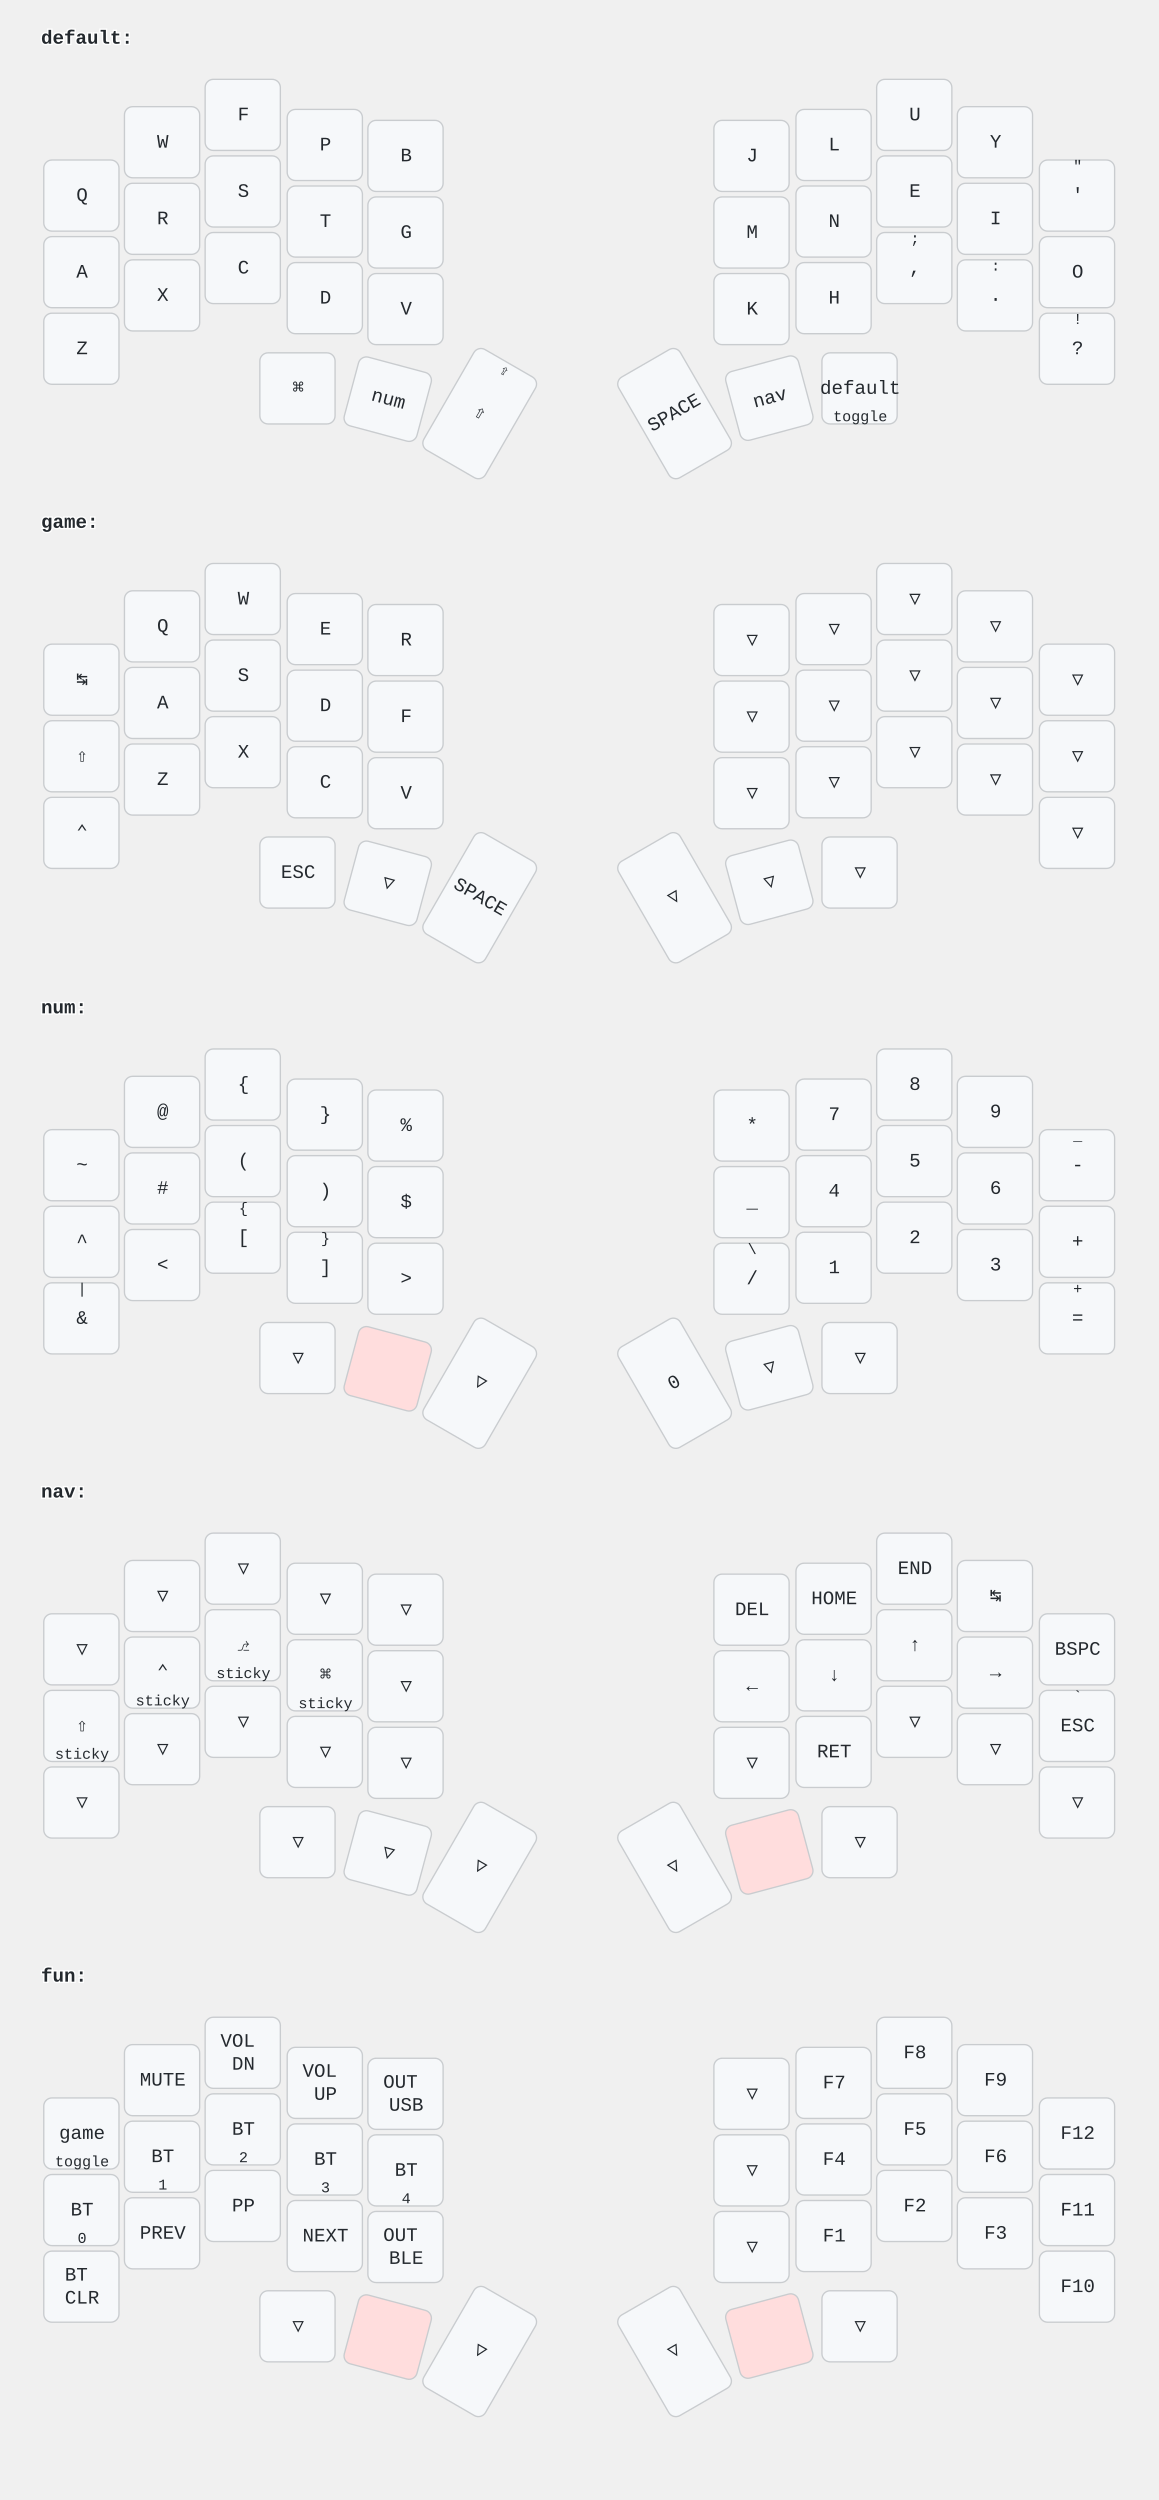
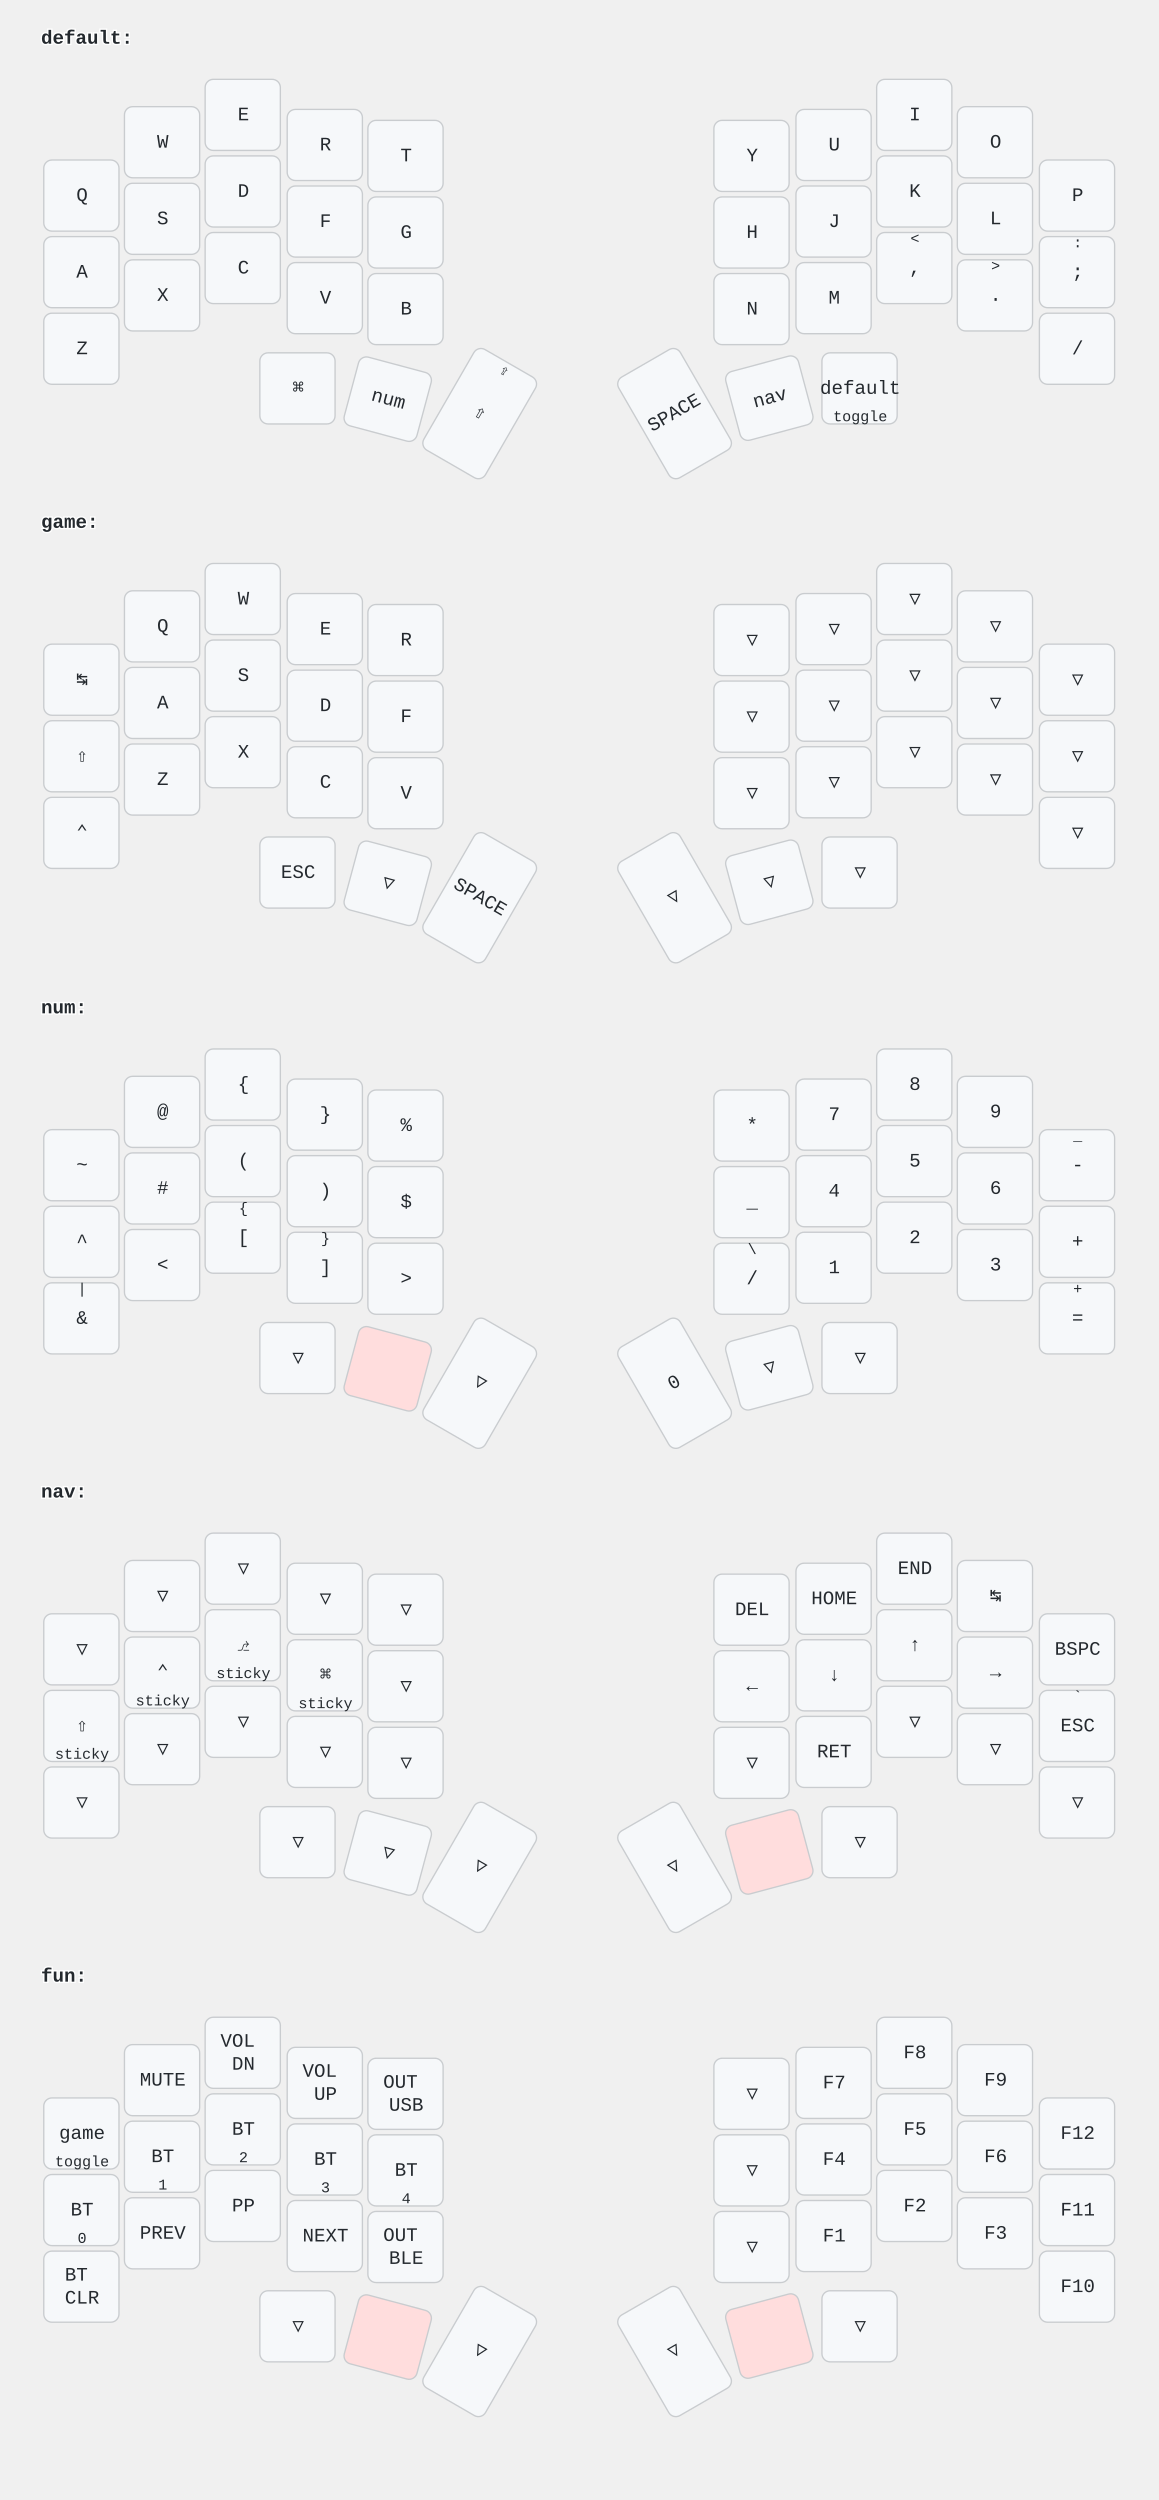
<svg xmlns="http://www.w3.org/2000/svg" width="847" height="1828" viewBox="0 0 847 1828" class="keymap">
  <style>/* font and background color specifications */
svg {
    font-family: SFMono-Regular,Consolas,Liberation Mono,Menlo,monospace;
    font-size: 14px;
    font-kerning: normal;
    text-rendering: optimizeLegibility;
    fill: #24292e;
}

/* default key styling */
rect {
    fill: #f6f8fa;
    stroke: #c9cccf;
    stroke-width: 1;
}

/* color accent for combo boxes */
rect.combo {
    fill: #cdf;
}

/* color accent for held keys */
rect.held, rect.combo.held {
    fill: #fdd;
}

/* color accent for ghost (optional) keys */
rect.ghost, rect.combo.ghost {
    fill: #ddd;
}

text {
    text-anchor: middle;
    dominant-baseline: middle;
}

/* styling for layer labels */
text.label {
    font-weight: bold;
    text-anchor: start;
    stroke: white;
    stroke-width: 2;
    paint-order: stroke;
}

/* styling for combo tap, and key hold/shifted label text */
text.combo, text.hold, text.shifted {
    font-size: 11px;
}

text.hold {
    text-anchor: middle;
    dominant-baseline: auto;
}

text.shifted {
    text-anchor: middle;
    dominant-baseline: hanging;
}

/* styling for hold/shifted label text in combo box */
text.combo.hold, text.combo.shifted {
    font-size: 8px;
}

/* styling for combo dendrons */
path {
    stroke-width: 1;
    stroke: gray;
    fill: none;
}
</style>
  <g transform="translate(30, 0)" class="layer-default">
    <text x="0" y="28" class="label" id="default">default:</text>
    <g transform="translate(0, 56)">
      <g transform="translate(30, 87)" class="key keypos-0">
        <rect rx="6" ry="6" x="-28" y="-26" width="55" height="52" class="key" />
        <text x="0" y="0" class="key tap">Q</text>
      </g>
      <g transform="translate(89, 48)" class="key keypos-1">
        <rect rx="6" ry="6" x="-28" y="-26" width="55" height="52" class="key" />
        <text x="0" y="0" class="key tap">W</text>
      </g>
      <g transform="translate(148, 28)" class="key keypos-2">
        <rect rx="6" ry="6" x="-28" y="-26" width="55" height="52" class="key" />
+         <text x="0" y="0" class="key tap">E</text>
+       </g>
+       <g transform="translate(208, 50)" class="key keypos-3">
+         <rect rx="6" ry="6" x="-28" y="-26" width="55" height="52" class="key" />
+         <text x="0" y="0" class="key tap">R</text>
+       </g>
+       <g transform="translate(267, 58)" class="key keypos-4">
+         <rect rx="6" ry="6" x="-28" y="-26" width="55" height="52" class="key" />
+         <text x="0" y="0" class="key tap">T</text>
+       </g>
+       <g transform="translate(520, 58)" class="key keypos-5">
+         <rect rx="6" ry="6" x="-28" y="-26" width="55" height="52" class="key" />
+         <text x="0" y="0" class="key tap">Y</text>
+       </g>
+       <g transform="translate(580, 50)" class="key keypos-6">
+         <rect rx="6" ry="6" x="-28" y="-26" width="55" height="52" class="key" />
+         <text x="0" y="0" class="key tap">U</text>
+       </g>
+       <g transform="translate(639, 28)" class="key keypos-7">
+         <rect rx="6" ry="6" x="-28" y="-26" width="55" height="52" class="key" />
+         <text x="0" y="0" class="key tap">I</text>
+       </g>
+       <g transform="translate(698, 48)" class="key keypos-8">
+         <rect rx="6" ry="6" x="-28" y="-26" width="55" height="52" class="key" />
+         <text x="0" y="0" class="key tap">O</text>
+       </g>
+       <g transform="translate(758, 87)" class="key keypos-9">
+         <rect rx="6" ry="6" x="-28" y="-26" width="55" height="52" class="key" />
+         <text x="0" y="0" class="key tap">P</text>
+       </g>
+       <g transform="translate(30, 143)" class="key keypos-10">
+         <rect rx="6" ry="6" x="-28" y="-26" width="55" height="52" class="key" />
+         <text x="0" y="0" class="key tap">A</text>
+       </g>
+       <g transform="translate(89, 104)" class="key keypos-11">
+         <rect rx="6" ry="6" x="-28" y="-26" width="55" height="52" class="key" />
+         <text x="0" y="0" class="key tap">S</text>
+       </g>
+       <g transform="translate(148, 84)" class="key keypos-12">
+         <rect rx="6" ry="6" x="-28" y="-26" width="55" height="52" class="key" />
+         <text x="0" y="0" class="key tap">D</text>
+       </g>
+       <g transform="translate(208, 106)" class="key keypos-13">
+         <rect rx="6" ry="6" x="-28" y="-26" width="55" height="52" class="key" />
        <text x="0" y="0" class="key tap">F</text>
      </g>
-       <g transform="translate(208, 50)" class="key keypos-3">
-         <rect rx="6" ry="6" x="-28" y="-26" width="55" height="52" class="key" />
-         <text x="0" y="0" class="key tap">P</text>
-       </g>
-       <g transform="translate(267, 58)" class="key keypos-4">
+       <g transform="translate(267, 114)" class="key keypos-14">
+         <rect rx="6" ry="6" x="-28" y="-26" width="55" height="52" class="key" />
+         <text x="0" y="0" class="key tap">G</text>
+       </g>
+       <g transform="translate(520, 114)" class="key keypos-15">
+         <rect rx="6" ry="6" x="-28" y="-26" width="55" height="52" class="key" />
+         <text x="0" y="0" class="key tap">H</text>
+       </g>
+       <g transform="translate(580, 106)" class="key keypos-16">
+         <rect rx="6" ry="6" x="-28" y="-26" width="55" height="52" class="key" />
+         <text x="0" y="0" class="key tap">J</text>
+       </g>
+       <g transform="translate(639, 84)" class="key keypos-17">
+         <rect rx="6" ry="6" x="-28" y="-26" width="55" height="52" class="key" />
+         <text x="0" y="0" class="key tap">K</text>
+       </g>
+       <g transform="translate(698, 104)" class="key keypos-18">
+         <rect rx="6" ry="6" x="-28" y="-26" width="55" height="52" class="key" />
+         <text x="0" y="0" class="key tap">L</text>
+       </g>
+       <g transform="translate(758, 143)" class="key keypos-19">
+         <rect rx="6" ry="6" x="-28" y="-26" width="55" height="52" class="key" />
+         <text x="0" y="0" class="key tap">;</text>
+         <text x="0" y="-24" class="key shifted">:</text>
+       </g>
+       <g transform="translate(30, 199)" class="key keypos-20">
+         <rect rx="6" ry="6" x="-28" y="-26" width="55" height="52" class="key" />
+         <text x="0" y="0" class="key tap">Z</text>
+       </g>
+       <g transform="translate(89, 160)" class="key keypos-21">
+         <rect rx="6" ry="6" x="-28" y="-26" width="55" height="52" class="key" />
+         <text x="0" y="0" class="key tap">X</text>
+       </g>
+       <g transform="translate(148, 140)" class="key keypos-22">
+         <rect rx="6" ry="6" x="-28" y="-26" width="55" height="52" class="key" />
+         <text x="0" y="0" class="key tap">C</text>
+       </g>
+       <g transform="translate(208, 162)" class="key keypos-23">
+         <rect rx="6" ry="6" x="-28" y="-26" width="55" height="52" class="key" />
+         <text x="0" y="0" class="key tap">V</text>
+       </g>
+       <g transform="translate(267, 170)" class="key keypos-24">
        <rect rx="6" ry="6" x="-28" y="-26" width="55" height="52" class="key" />
        <text x="0" y="0" class="key tap">B</text>
      </g>
-       <g transform="translate(520, 58)" class="key keypos-5">
-         <rect rx="6" ry="6" x="-28" y="-26" width="55" height="52" class="key" />
-         <text x="0" y="0" class="key tap">J</text>
-       </g>
-       <g transform="translate(580, 50)" class="key keypos-6">
-         <rect rx="6" ry="6" x="-28" y="-26" width="55" height="52" class="key" />
-         <text x="0" y="0" class="key tap">L</text>
-       </g>
-       <g transform="translate(639, 28)" class="key keypos-7">
-         <rect rx="6" ry="6" x="-28" y="-26" width="55" height="52" class="key" />
-         <text x="0" y="0" class="key tap">U</text>
-       </g>
-       <g transform="translate(698, 48)" class="key keypos-8">
-         <rect rx="6" ry="6" x="-28" y="-26" width="55" height="52" class="key" />
-         <text x="0" y="0" class="key tap">Y</text>
-       </g>
-       <g transform="translate(758, 87)" class="key keypos-9">
-         <rect rx="6" ry="6" x="-28" y="-26" width="55" height="52" class="key" />
-         <text x="0" y="0" class="key tap">'</text>
-         <text x="0" y="-24" class="key shifted">"</text>
-       </g>
-       <g transform="translate(30, 143)" class="key keypos-10">
-         <rect rx="6" ry="6" x="-28" y="-26" width="55" height="52" class="key" />
-         <text x="0" y="0" class="key tap">A</text>
-       </g>
-       <g transform="translate(89, 104)" class="key keypos-11">
-         <rect rx="6" ry="6" x="-28" y="-26" width="55" height="52" class="key" />
-         <text x="0" y="0" class="key tap">R</text>
-       </g>
-       <g transform="translate(148, 84)" class="key keypos-12">
-         <rect rx="6" ry="6" x="-28" y="-26" width="55" height="52" class="key" />
-         <text x="0" y="0" class="key tap">S</text>
-       </g>
-       <g transform="translate(208, 106)" class="key keypos-13">
-         <rect rx="6" ry="6" x="-28" y="-26" width="55" height="52" class="key" />
-         <text x="0" y="0" class="key tap">T</text>
-       </g>
-       <g transform="translate(267, 114)" class="key keypos-14">
-         <rect rx="6" ry="6" x="-28" y="-26" width="55" height="52" class="key" />
-         <text x="0" y="0" class="key tap">G</text>
-       </g>
-       <g transform="translate(520, 114)" class="key keypos-15">
+       <g transform="translate(520, 170)" class="key keypos-25">
+         <rect rx="6" ry="6" x="-28" y="-26" width="55" height="52" class="key" />
+         <text x="0" y="0" class="key tap">N</text>
+       </g>
+       <g transform="translate(580, 162)" class="key keypos-26">
        <rect rx="6" ry="6" x="-28" y="-26" width="55" height="52" class="key" />
        <text x="0" y="0" class="key tap">M</text>
      </g>
-       <g transform="translate(580, 106)" class="key keypos-16">
-         <rect rx="6" ry="6" x="-28" y="-26" width="55" height="52" class="key" />
-         <text x="0" y="0" class="key tap">N</text>
-       </g>
-       <g transform="translate(639, 84)" class="key keypos-17">
-         <rect rx="6" ry="6" x="-28" y="-26" width="55" height="52" class="key" />
-         <text x="0" y="0" class="key tap">E</text>
-       </g>
-       <g transform="translate(698, 104)" class="key keypos-18">
-         <rect rx="6" ry="6" x="-28" y="-26" width="55" height="52" class="key" />
-         <text x="0" y="0" class="key tap">I</text>
-       </g>
-       <g transform="translate(758, 143)" class="key keypos-19">
-         <rect rx="6" ry="6" x="-28" y="-26" width="55" height="52" class="key" />
-         <text x="0" y="0" class="key tap">O</text>
-       </g>
-       <g transform="translate(30, 199)" class="key keypos-20">
-         <rect rx="6" ry="6" x="-28" y="-26" width="55" height="52" class="key" />
-         <text x="0" y="0" class="key tap">Z</text>
-       </g>
-       <g transform="translate(89, 160)" class="key keypos-21">
-         <rect rx="6" ry="6" x="-28" y="-26" width="55" height="52" class="key" />
-         <text x="0" y="0" class="key tap">X</text>
-       </g>
-       <g transform="translate(148, 140)" class="key keypos-22">
-         <rect rx="6" ry="6" x="-28" y="-26" width="55" height="52" class="key" />
-         <text x="0" y="0" class="key tap">C</text>
-       </g>
-       <g transform="translate(208, 162)" class="key keypos-23">
-         <rect rx="6" ry="6" x="-28" y="-26" width="55" height="52" class="key" />
-         <text x="0" y="0" class="key tap">D</text>
-       </g>
-       <g transform="translate(267, 170)" class="key keypos-24">
-         <rect rx="6" ry="6" x="-28" y="-26" width="55" height="52" class="key" />
-         <text x="0" y="0" class="key tap">V</text>
-       </g>
-       <g transform="translate(520, 170)" class="key keypos-25">
-         <rect rx="6" ry="6" x="-28" y="-26" width="55" height="52" class="key" />
-         <text x="0" y="0" class="key tap">K</text>
-       </g>
-       <g transform="translate(580, 162)" class="key keypos-26">
-         <rect rx="6" ry="6" x="-28" y="-26" width="55" height="52" class="key" />
-         <text x="0" y="0" class="key tap">H</text>
-       </g>
      <g transform="translate(639, 140)" class="key keypos-27">
        <rect rx="6" ry="6" x="-28" y="-26" width="55" height="52" class="key" />
        <text x="0" y="0" class="key tap">,</text>
-         <text x="0" y="-24" class="key shifted">;</text>
+         <text x="0" y="-24" class="key shifted">&lt;</text>
      </g>
      <g transform="translate(698, 160)" class="key keypos-28">
        <rect rx="6" ry="6" x="-28" y="-26" width="55" height="52" class="key" />
        <text x="0" y="0" class="key tap">.</text>
-         <text x="0" y="-24" class="key shifted">:</text>
+         <text x="0" y="-24" class="key shifted">&gt;</text>
      </g>
      <g transform="translate(758, 199)" class="key keypos-29">
        <rect rx="6" ry="6" x="-28" y="-26" width="55" height="52" class="key" />
-         <text x="0" y="0" class="key tap">?</text>
-         <text x="0" y="-24" class="key shifted">!</text>
+         <text x="0" y="0" class="key tap">/</text>
      </g>
      <g transform="translate(188, 228)" class="key keypos-30">
        <rect rx="6" ry="6" x="-28" y="-26" width="55" height="52" class="key" />
        <text x="0" y="0" class="key tap">⌘</text>
      </g>
      <g transform="translate(254, 236) rotate(15.0)" class="key keypos-31">
        <rect rx="6" ry="6" x="-28" y="-26" width="55" height="52" class="key" />
        <a href="#num">
          <text x="0" y="0" class="key tap layer-activator">num</text>
        </a>
      </g>
      <g transform="translate(321, 246) rotate(30.0)" class="key keypos-32">
        <rect rx="6" ry="6" x="-26" y="-42" width="52" height="85" class="key" />
        <text x="0" y="0" class="key tap">⇧</text>
        <text x="0" y="-40" class="key shifted">⇪</text>
      </g>
      <g transform="translate(463, 246) rotate(-30.0)" class="key keypos-33">
        <rect rx="6" ry="6" x="-26" y="-42" width="52" height="85" class="key" />
        <text x="0" y="0" class="key tap">SPACE</text>
      </g>
      <g transform="translate(533, 235) rotate(-15.0)" class="key keypos-34">
        <rect rx="6" ry="6" x="-28" y="-26" width="55" height="52" class="key" />
        <a href="#nav">
          <text x="0" y="0" class="key tap layer-activator">nav</text>
        </a>
      </g>
      <g transform="translate(599, 228)" class="key keypos-35">
        <rect rx="6" ry="6" x="-28" y="-26" width="55" height="52" class="key" />
        <a href="#default">
          <text x="0" y="0" class="key tap layer-activator">default</text>
        </a>
        <text x="0" y="24" class="key hold">toggle</text>
      </g>
    </g>
  </g>
  <g transform="translate(30, 354)" class="layer-game">
    <text x="0" y="28" class="label" id="game">game:</text>
    <g transform="translate(0, 56)">
      <g transform="translate(30, 87)" class="key keypos-0">
        <rect rx="6" ry="6" x="-28" y="-26" width="55" height="52" class="key" />
        <text x="0" y="0" class="key tap">↹</text>
      </g>
      <g transform="translate(89, 48)" class="key keypos-1">
        <rect rx="6" ry="6" x="-28" y="-26" width="55" height="52" class="key" />
        <text x="0" y="0" class="key tap">Q</text>
      </g>
      <g transform="translate(148, 28)" class="key keypos-2">
        <rect rx="6" ry="6" x="-28" y="-26" width="55" height="52" class="key" />
        <text x="0" y="0" class="key tap">W</text>
      </g>
      <g transform="translate(208, 50)" class="key keypos-3">
        <rect rx="6" ry="6" x="-28" y="-26" width="55" height="52" class="key" />
        <text x="0" y="0" class="key tap">E</text>
      </g>
      <g transform="translate(267, 58)" class="key keypos-4">
        <rect rx="6" ry="6" x="-28" y="-26" width="55" height="52" class="key" />
        <text x="0" y="0" class="key tap">R</text>
      </g>
      <g transform="translate(520, 58)" class="key trans keypos-5">
        <rect rx="6" ry="6" x="-28" y="-26" width="55" height="52" class="key trans" />
        <text x="0" y="0" class="key trans tap">▽</text>
      </g>
      <g transform="translate(580, 50)" class="key trans keypos-6">
        <rect rx="6" ry="6" x="-28" y="-26" width="55" height="52" class="key trans" />
        <text x="0" y="0" class="key trans tap">▽</text>
      </g>
      <g transform="translate(639, 28)" class="key trans keypos-7">
        <rect rx="6" ry="6" x="-28" y="-26" width="55" height="52" class="key trans" />
        <text x="0" y="0" class="key trans tap">▽</text>
      </g>
      <g transform="translate(698, 48)" class="key trans keypos-8">
        <rect rx="6" ry="6" x="-28" y="-26" width="55" height="52" class="key trans" />
        <text x="0" y="0" class="key trans tap">▽</text>
      </g>
      <g transform="translate(758, 87)" class="key trans keypos-9">
        <rect rx="6" ry="6" x="-28" y="-26" width="55" height="52" class="key trans" />
        <text x="0" y="0" class="key trans tap">▽</text>
      </g>
      <g transform="translate(30, 143)" class="key keypos-10">
        <rect rx="6" ry="6" x="-28" y="-26" width="55" height="52" class="key" />
        <text x="0" y="0" class="key tap">⇧</text>
      </g>
      <g transform="translate(89, 104)" class="key keypos-11">
        <rect rx="6" ry="6" x="-28" y="-26" width="55" height="52" class="key" />
        <text x="0" y="0" class="key tap">A</text>
      </g>
      <g transform="translate(148, 84)" class="key keypos-12">
        <rect rx="6" ry="6" x="-28" y="-26" width="55" height="52" class="key" />
        <text x="0" y="0" class="key tap">S</text>
      </g>
      <g transform="translate(208, 106)" class="key keypos-13">
        <rect rx="6" ry="6" x="-28" y="-26" width="55" height="52" class="key" />
        <text x="0" y="0" class="key tap">D</text>
      </g>
      <g transform="translate(267, 114)" class="key keypos-14">
        <rect rx="6" ry="6" x="-28" y="-26" width="55" height="52" class="key" />
        <text x="0" y="0" class="key tap">F</text>
      </g>
      <g transform="translate(520, 114)" class="key trans keypos-15">
        <rect rx="6" ry="6" x="-28" y="-26" width="55" height="52" class="key trans" />
        <text x="0" y="0" class="key trans tap">▽</text>
      </g>
      <g transform="translate(580, 106)" class="key trans keypos-16">
        <rect rx="6" ry="6" x="-28" y="-26" width="55" height="52" class="key trans" />
        <text x="0" y="0" class="key trans tap">▽</text>
      </g>
      <g transform="translate(639, 84)" class="key trans keypos-17">
        <rect rx="6" ry="6" x="-28" y="-26" width="55" height="52" class="key trans" />
        <text x="0" y="0" class="key trans tap">▽</text>
      </g>
      <g transform="translate(698, 104)" class="key trans keypos-18">
        <rect rx="6" ry="6" x="-28" y="-26" width="55" height="52" class="key trans" />
        <text x="0" y="0" class="key trans tap">▽</text>
      </g>
      <g transform="translate(758, 143)" class="key trans keypos-19">
        <rect rx="6" ry="6" x="-28" y="-26" width="55" height="52" class="key trans" />
        <text x="0" y="0" class="key trans tap">▽</text>
      </g>
      <g transform="translate(30, 199)" class="key keypos-20">
        <rect rx="6" ry="6" x="-28" y="-26" width="55" height="52" class="key" />
        <text x="0" y="0" class="key tap">⌃</text>
      </g>
      <g transform="translate(89, 160)" class="key keypos-21">
        <rect rx="6" ry="6" x="-28" y="-26" width="55" height="52" class="key" />
        <text x="0" y="0" class="key tap">Z</text>
      </g>
      <g transform="translate(148, 140)" class="key keypos-22">
        <rect rx="6" ry="6" x="-28" y="-26" width="55" height="52" class="key" />
        <text x="0" y="0" class="key tap">X</text>
      </g>
      <g transform="translate(208, 162)" class="key keypos-23">
        <rect rx="6" ry="6" x="-28" y="-26" width="55" height="52" class="key" />
        <text x="0" y="0" class="key tap">C</text>
      </g>
      <g transform="translate(267, 170)" class="key keypos-24">
        <rect rx="6" ry="6" x="-28" y="-26" width="55" height="52" class="key" />
        <text x="0" y="0" class="key tap">V</text>
      </g>
      <g transform="translate(520, 170)" class="key trans keypos-25">
        <rect rx="6" ry="6" x="-28" y="-26" width="55" height="52" class="key trans" />
        <text x="0" y="0" class="key trans tap">▽</text>
      </g>
      <g transform="translate(580, 162)" class="key trans keypos-26">
        <rect rx="6" ry="6" x="-28" y="-26" width="55" height="52" class="key trans" />
        <text x="0" y="0" class="key trans tap">▽</text>
      </g>
      <g transform="translate(639, 140)" class="key trans keypos-27">
        <rect rx="6" ry="6" x="-28" y="-26" width="55" height="52" class="key trans" />
        <text x="0" y="0" class="key trans tap">▽</text>
      </g>
      <g transform="translate(698, 160)" class="key trans keypos-28">
        <rect rx="6" ry="6" x="-28" y="-26" width="55" height="52" class="key trans" />
        <text x="0" y="0" class="key trans tap">▽</text>
      </g>
      <g transform="translate(758, 199)" class="key trans keypos-29">
        <rect rx="6" ry="6" x="-28" y="-26" width="55" height="52" class="key trans" />
        <text x="0" y="0" class="key trans tap">▽</text>
      </g>
      <g transform="translate(188, 228)" class="key keypos-30">
        <rect rx="6" ry="6" x="-28" y="-26" width="55" height="52" class="key" />
        <text x="0" y="0" class="key tap">ESC</text>
      </g>
      <g transform="translate(254, 236) rotate(15.0)" class="key trans keypos-31">
        <rect rx="6" ry="6" x="-28" y="-26" width="55" height="52" class="key trans" />
        <text x="0" y="0" class="key trans tap">▽</text>
      </g>
      <g transform="translate(321, 246) rotate(30.0)" class="key keypos-32">
        <rect rx="6" ry="6" x="-26" y="-42" width="52" height="85" class="key" />
        <text x="0" y="0" class="key tap">SPACE</text>
      </g>
      <g transform="translate(463, 246) rotate(-30.0)" class="key trans keypos-33">
        <rect rx="6" ry="6" x="-26" y="-42" width="52" height="85" class="key trans" />
        <text x="0" y="0" class="key trans tap">▽</text>
      </g>
      <g transform="translate(533, 235) rotate(-15.0)" class="key trans keypos-34">
        <rect rx="6" ry="6" x="-28" y="-26" width="55" height="52" class="key trans" />
        <text x="0" y="0" class="key trans tap">▽</text>
      </g>
      <g transform="translate(599, 228)" class="key trans keypos-35">
        <rect rx="6" ry="6" x="-28" y="-26" width="55" height="52" class="key trans" />
        <text x="0" y="0" class="key trans tap">▽</text>
      </g>
    </g>
  </g>
  <g transform="translate(30, 709)" class="layer-num">
    <text x="0" y="28" class="label" id="num">num:</text>
    <g transform="translate(0, 56)">
      <g transform="translate(30, 87)" class="key keypos-0">
        <rect rx="6" ry="6" x="-28" y="-26" width="55" height="52" class="key" />
        <text x="0" y="0" class="key tap">~</text>
      </g>
      <g transform="translate(89, 48)" class="key keypos-1">
        <rect rx="6" ry="6" x="-28" y="-26" width="55" height="52" class="key" />
        <text x="0" y="0" class="key tap">@</text>
      </g>
      <g transform="translate(148, 28)" class="key keypos-2">
        <rect rx="6" ry="6" x="-28" y="-26" width="55" height="52" class="key" />
        <text x="0" y="0" class="key tap">{</text>
      </g>
      <g transform="translate(208, 50)" class="key keypos-3">
        <rect rx="6" ry="6" x="-28" y="-26" width="55" height="52" class="key" />
        <text x="0" y="0" class="key tap">}</text>
      </g>
      <g transform="translate(267, 58)" class="key keypos-4">
        <rect rx="6" ry="6" x="-28" y="-26" width="55" height="52" class="key" />
        <text x="0" y="0" class="key tap">%</text>
      </g>
      <g transform="translate(520, 58)" class="key keypos-5">
        <rect rx="6" ry="6" x="-28" y="-26" width="55" height="52" class="key" />
        <text x="0" y="0" class="key tap">*</text>
      </g>
      <g transform="translate(580, 50)" class="key keypos-6">
        <rect rx="6" ry="6" x="-28" y="-26" width="55" height="52" class="key" />
        <text x="0" y="0" class="key tap">7</text>
      </g>
      <g transform="translate(639, 28)" class="key keypos-7">
        <rect rx="6" ry="6" x="-28" y="-26" width="55" height="52" class="key" />
        <text x="0" y="0" class="key tap">8</text>
      </g>
      <g transform="translate(698, 48)" class="key keypos-8">
        <rect rx="6" ry="6" x="-28" y="-26" width="55" height="52" class="key" />
        <text x="0" y="0" class="key tap">9</text>
      </g>
      <g transform="translate(758, 87)" class="key keypos-9">
        <rect rx="6" ry="6" x="-28" y="-26" width="55" height="52" class="key" />
        <text x="0" y="0" class="key tap">-</text>
        <text x="0" y="-24" class="key shifted">_</text>
      </g>
      <g transform="translate(30, 143)" class="key keypos-10">
        <rect rx="6" ry="6" x="-28" y="-26" width="55" height="52" class="key" />
        <text x="0" y="0" class="key tap">^</text>
      </g>
      <g transform="translate(89, 104)" class="key keypos-11">
        <rect rx="6" ry="6" x="-28" y="-26" width="55" height="52" class="key" />
        <text x="0" y="0" class="key tap">#</text>
      </g>
      <g transform="translate(148, 84)" class="key keypos-12">
        <rect rx="6" ry="6" x="-28" y="-26" width="55" height="52" class="key" />
        <text x="0" y="0" class="key tap">(</text>
      </g>
      <g transform="translate(208, 106)" class="key keypos-13">
        <rect rx="6" ry="6" x="-28" y="-26" width="55" height="52" class="key" />
        <text x="0" y="0" class="key tap">)</text>
      </g>
      <g transform="translate(267, 114)" class="key keypos-14">
        <rect rx="6" ry="6" x="-28" y="-26" width="55" height="52" class="key" />
        <text x="0" y="0" class="key tap">$</text>
      </g>
      <g transform="translate(520, 114)" class="key keypos-15">
        <rect rx="6" ry="6" x="-28" y="-26" width="55" height="52" class="key" />
        <text x="0" y="0" class="key tap">_</text>
      </g>
      <g transform="translate(580, 106)" class="key keypos-16">
        <rect rx="6" ry="6" x="-28" y="-26" width="55" height="52" class="key" />
        <text x="0" y="0" class="key tap">4</text>
      </g>
      <g transform="translate(639, 84)" class="key keypos-17">
        <rect rx="6" ry="6" x="-28" y="-26" width="55" height="52" class="key" />
        <text x="0" y="0" class="key tap">5</text>
      </g>
      <g transform="translate(698, 104)" class="key keypos-18">
        <rect rx="6" ry="6" x="-28" y="-26" width="55" height="52" class="key" />
        <text x="0" y="0" class="key tap">6</text>
      </g>
      <g transform="translate(758, 143)" class="key keypos-19">
        <rect rx="6" ry="6" x="-28" y="-26" width="55" height="52" class="key" />
        <text x="0" y="0" class="key tap">+</text>
      </g>
      <g transform="translate(30, 199)" class="key keypos-20">
        <rect rx="6" ry="6" x="-28" y="-26" width="55" height="52" class="key" />
        <text x="0" y="0" class="key tap">&amp;</text>
        <text x="0" y="-24" class="key shifted">|</text>
      </g>
      <g transform="translate(89, 160)" class="key keypos-21">
        <rect rx="6" ry="6" x="-28" y="-26" width="55" height="52" class="key" />
        <text x="0" y="0" class="key tap">&lt;</text>
      </g>
      <g transform="translate(148, 140)" class="key keypos-22">
        <rect rx="6" ry="6" x="-28" y="-26" width="55" height="52" class="key" />
        <text x="0" y="0" class="key tap">[</text>
        <text x="0" y="-24" class="key shifted">{</text>
      </g>
      <g transform="translate(208, 162)" class="key keypos-23">
        <rect rx="6" ry="6" x="-28" y="-26" width="55" height="52" class="key" />
        <text x="0" y="0" class="key tap">]</text>
        <text x="0" y="-24" class="key shifted">}</text>
      </g>
      <g transform="translate(267, 170)" class="key keypos-24">
        <rect rx="6" ry="6" x="-28" y="-26" width="55" height="52" class="key" />
        <text x="0" y="0" class="key tap">&gt;</text>
      </g>
      <g transform="translate(520, 170)" class="key keypos-25">
        <rect rx="6" ry="6" x="-28" y="-26" width="55" height="52" class="key" />
        <text x="0" y="0" class="key tap">/</text>
        <text x="0" y="-24" class="key shifted">\</text>
      </g>
      <g transform="translate(580, 162)" class="key keypos-26">
        <rect rx="6" ry="6" x="-28" y="-26" width="55" height="52" class="key" />
        <text x="0" y="0" class="key tap">1</text>
      </g>
      <g transform="translate(639, 140)" class="key keypos-27">
        <rect rx="6" ry="6" x="-28" y="-26" width="55" height="52" class="key" />
        <text x="0" y="0" class="key tap">2</text>
      </g>
      <g transform="translate(698, 160)" class="key keypos-28">
        <rect rx="6" ry="6" x="-28" y="-26" width="55" height="52" class="key" />
        <text x="0" y="0" class="key tap">3</text>
      </g>
      <g transform="translate(758, 199)" class="key keypos-29">
        <rect rx="6" ry="6" x="-28" y="-26" width="55" height="52" class="key" />
        <text x="0" y="0" class="key tap">=</text>
        <text x="0" y="-24" class="key shifted">+</text>
      </g>
      <g transform="translate(188, 228)" class="key trans keypos-30">
        <rect rx="6" ry="6" x="-28" y="-26" width="55" height="52" class="key trans" />
        <text x="0" y="0" class="key trans tap">▽</text>
      </g>
      <g transform="translate(254, 236) rotate(15.0)" class="key held keypos-31">
        <rect rx="6" ry="6" x="-28" y="-26" width="55" height="52" class="key held" />
      </g>
      <g transform="translate(321, 246) rotate(30.0)" class="key trans keypos-32">
        <rect rx="6" ry="6" x="-26" y="-42" width="52" height="85" class="key trans" />
        <text x="0" y="0" class="key trans tap">▽</text>
      </g>
      <g transform="translate(463, 246) rotate(-30.0)" class="key keypos-33">
        <rect rx="6" ry="6" x="-26" y="-42" width="52" height="85" class="key" />
        <text x="0" y="0" class="key tap">0</text>
      </g>
      <g transform="translate(533, 235) rotate(-15.0)" class="key trans keypos-34">
        <rect rx="6" ry="6" x="-28" y="-26" width="55" height="52" class="key trans" />
        <text x="0" y="0" class="key trans tap">▽</text>
      </g>
      <g transform="translate(599, 228)" class="key trans keypos-35">
        <rect rx="6" ry="6" x="-28" y="-26" width="55" height="52" class="key trans" />
        <text x="0" y="0" class="key trans tap">▽</text>
      </g>
    </g>
  </g>
  <g transform="translate(30, 1063)" class="layer-nav">
    <text x="0" y="28" class="label" id="nav">nav:</text>
    <g transform="translate(0, 56)">
      <g transform="translate(30, 87)" class="key trans keypos-0">
        <rect rx="6" ry="6" x="-28" y="-26" width="55" height="52" class="key trans" />
        <text x="0" y="0" class="key trans tap">▽</text>
      </g>
      <g transform="translate(89, 48)" class="key trans keypos-1">
        <rect rx="6" ry="6" x="-28" y="-26" width="55" height="52" class="key trans" />
        <text x="0" y="0" class="key trans tap">▽</text>
      </g>
      <g transform="translate(148, 28)" class="key trans keypos-2">
        <rect rx="6" ry="6" x="-28" y="-26" width="55" height="52" class="key trans" />
        <text x="0" y="0" class="key trans tap">▽</text>
      </g>
      <g transform="translate(208, 50)" class="key trans keypos-3">
        <rect rx="6" ry="6" x="-28" y="-26" width="55" height="52" class="key trans" />
        <text x="0" y="0" class="key trans tap">▽</text>
      </g>
      <g transform="translate(267, 58)" class="key trans keypos-4">
        <rect rx="6" ry="6" x="-28" y="-26" width="55" height="52" class="key trans" />
        <text x="0" y="0" class="key trans tap">▽</text>
      </g>
      <g transform="translate(520, 58)" class="key keypos-5">
        <rect rx="6" ry="6" x="-28" y="-26" width="55" height="52" class="key" />
        <text x="0" y="0" class="key tap">DEL</text>
      </g>
      <g transform="translate(580, 50)" class="key keypos-6">
        <rect rx="6" ry="6" x="-28" y="-26" width="55" height="52" class="key" />
        <text x="0" y="0" class="key tap">HOME</text>
      </g>
      <g transform="translate(639, 28)" class="key keypos-7">
        <rect rx="6" ry="6" x="-28" y="-26" width="55" height="52" class="key" />
        <text x="0" y="0" class="key tap">END</text>
      </g>
      <g transform="translate(698, 48)" class="key keypos-8">
        <rect rx="6" ry="6" x="-28" y="-26" width="55" height="52" class="key" />
        <text x="0" y="0" class="key tap">↹</text>
      </g>
      <g transform="translate(758, 87)" class="key keypos-9">
        <rect rx="6" ry="6" x="-28" y="-26" width="55" height="52" class="key" />
        <text x="0" y="0" class="key tap">BSPC</text>
      </g>
      <g transform="translate(30, 143)" class="key keypos-10">
        <rect rx="6" ry="6" x="-28" y="-26" width="55" height="52" class="key" />
        <text x="0" y="0" class="key tap">⇧</text>
        <text x="0" y="24" class="key hold">sticky</text>
      </g>
      <g transform="translate(89, 104)" class="key keypos-11">
        <rect rx="6" ry="6" x="-28" y="-26" width="55" height="52" class="key" />
        <text x="0" y="0" class="key tap">⌃</text>
        <text x="0" y="24" class="key hold">sticky</text>
      </g>
      <g transform="translate(148, 84)" class="key keypos-12">
        <rect rx="6" ry="6" x="-28" y="-26" width="55" height="52" class="key" />
        <text x="0" y="0" class="key tap">⎇</text>
        <text x="0" y="24" class="key hold">sticky</text>
      </g>
      <g transform="translate(208, 106)" class="key keypos-13">
        <rect rx="6" ry="6" x="-28" y="-26" width="55" height="52" class="key" />
        <text x="0" y="0" class="key tap">⌘</text>
        <text x="0" y="24" class="key hold">sticky</text>
      </g>
      <g transform="translate(267, 114)" class="key trans keypos-14">
        <rect rx="6" ry="6" x="-28" y="-26" width="55" height="52" class="key trans" />
        <text x="0" y="0" class="key trans tap">▽</text>
      </g>
      <g transform="translate(520, 114)" class="key keypos-15">
        <rect rx="6" ry="6" x="-28" y="-26" width="55" height="52" class="key" />
        <text x="0" y="0" class="key tap">←</text>
      </g>
      <g transform="translate(580, 106)" class="key keypos-16">
        <rect rx="6" ry="6" x="-28" y="-26" width="55" height="52" class="key" />
        <text x="0" y="0" class="key tap">↓</text>
      </g>
      <g transform="translate(639, 84)" class="key keypos-17">
        <rect rx="6" ry="6" x="-28" y="-26" width="55" height="52" class="key" />
        <text x="0" y="0" class="key tap">↑</text>
      </g>
      <g transform="translate(698, 104)" class="key keypos-18">
        <rect rx="6" ry="6" x="-28" y="-26" width="55" height="52" class="key" />
        <text x="0" y="0" class="key tap">→</text>
      </g>
      <g transform="translate(758, 143)" class="key keypos-19">
        <rect rx="6" ry="6" x="-28" y="-26" width="55" height="52" class="key" />
        <text x="0" y="0" class="key tap">ESC</text>
        <text x="0" y="-24" class="key shifted">`</text>
      </g>
      <g transform="translate(30, 199)" class="key trans keypos-20">
        <rect rx="6" ry="6" x="-28" y="-26" width="55" height="52" class="key trans" />
        <text x="0" y="0" class="key trans tap">▽</text>
      </g>
      <g transform="translate(89, 160)" class="key trans keypos-21">
        <rect rx="6" ry="6" x="-28" y="-26" width="55" height="52" class="key trans" />
        <text x="0" y="0" class="key trans tap">▽</text>
      </g>
      <g transform="translate(148, 140)" class="key trans keypos-22">
        <rect rx="6" ry="6" x="-28" y="-26" width="55" height="52" class="key trans" />
        <text x="0" y="0" class="key trans tap">▽</text>
      </g>
      <g transform="translate(208, 162)" class="key trans keypos-23">
        <rect rx="6" ry="6" x="-28" y="-26" width="55" height="52" class="key trans" />
        <text x="0" y="0" class="key trans tap">▽</text>
      </g>
      <g transform="translate(267, 170)" class="key trans keypos-24">
        <rect rx="6" ry="6" x="-28" y="-26" width="55" height="52" class="key trans" />
        <text x="0" y="0" class="key trans tap">▽</text>
      </g>
      <g transform="translate(520, 170)" class="key trans keypos-25">
        <rect rx="6" ry="6" x="-28" y="-26" width="55" height="52" class="key trans" />
        <text x="0" y="0" class="key trans tap">▽</text>
      </g>
      <g transform="translate(580, 162)" class="key keypos-26">
        <rect rx="6" ry="6" x="-28" y="-26" width="55" height="52" class="key" />
        <text x="0" y="0" class="key tap">RET</text>
      </g>
      <g transform="translate(639, 140)" class="key trans keypos-27">
        <rect rx="6" ry="6" x="-28" y="-26" width="55" height="52" class="key trans" />
        <text x="0" y="0" class="key trans tap">▽</text>
      </g>
      <g transform="translate(698, 160)" class="key trans keypos-28">
        <rect rx="6" ry="6" x="-28" y="-26" width="55" height="52" class="key trans" />
        <text x="0" y="0" class="key trans tap">▽</text>
      </g>
      <g transform="translate(758, 199)" class="key trans keypos-29">
        <rect rx="6" ry="6" x="-28" y="-26" width="55" height="52" class="key trans" />
        <text x="0" y="0" class="key trans tap">▽</text>
      </g>
      <g transform="translate(188, 228)" class="key trans keypos-30">
        <rect rx="6" ry="6" x="-28" y="-26" width="55" height="52" class="key trans" />
        <text x="0" y="0" class="key trans tap">▽</text>
      </g>
      <g transform="translate(254, 236) rotate(15.0)" class="key trans keypos-31">
        <rect rx="6" ry="6" x="-28" y="-26" width="55" height="52" class="key trans" />
        <text x="0" y="0" class="key trans tap">▽</text>
      </g>
      <g transform="translate(321, 246) rotate(30.0)" class="key trans keypos-32">
        <rect rx="6" ry="6" x="-26" y="-42" width="52" height="85" class="key trans" />
        <text x="0" y="0" class="key trans tap">▽</text>
      </g>
      <g transform="translate(463, 246) rotate(-30.0)" class="key trans keypos-33">
        <rect rx="6" ry="6" x="-26" y="-42" width="52" height="85" class="key trans" />
        <text x="0" y="0" class="key trans tap">▽</text>
      </g>
      <g transform="translate(533, 235) rotate(-15.0)" class="key held keypos-34">
        <rect rx="6" ry="6" x="-28" y="-26" width="55" height="52" class="key held" />
      </g>
      <g transform="translate(599, 228)" class="key trans keypos-35">
        <rect rx="6" ry="6" x="-28" y="-26" width="55" height="52" class="key trans" />
        <text x="0" y="0" class="key trans tap">▽</text>
      </g>
    </g>
  </g>
  <g transform="translate(30, 1417)" class="layer-fun">
    <text x="0" y="28" class="label" id="fun">fun:</text>
    <g transform="translate(0, 56)">
      <g transform="translate(30, 87)" class="key keypos-0">
        <rect rx="6" ry="6" x="-28" y="-26" width="55" height="52" class="key" />
        <a href="#game">
          <text x="0" y="0" class="key tap layer-activator">game</text>
        </a>
        <text x="0" y="24" class="key hold">toggle</text>
      </g>
      <g transform="translate(89, 48)" class="key keypos-1">
        <rect rx="6" ry="6" x="-28" y="-26" width="55" height="52" class="key" />
        <text x="0" y="0" class="key tap">MUTE</text>
      </g>
      <g transform="translate(148, 28)" class="key keypos-2">
        <rect rx="6" ry="6" x="-28" y="-26" width="55" height="52" class="key" />
        <text x="0" y="0" class="key tap">
          <tspan x="0" dy="-0.6em">VOL</tspan>
          <tspan x="0" dy="1.2em">DN</tspan>
        </text>
      </g>
      <g transform="translate(208, 50)" class="key keypos-3">
        <rect rx="6" ry="6" x="-28" y="-26" width="55" height="52" class="key" />
        <text x="0" y="0" class="key tap">
          <tspan x="0" dy="-0.6em">VOL</tspan>
          <tspan x="0" dy="1.2em">UP</tspan>
        </text>
      </g>
      <g transform="translate(267, 58)" class="key keypos-4">
        <rect rx="6" ry="6" x="-28" y="-26" width="55" height="52" class="key" />
        <text x="0" y="0" class="key tap">
          <tspan x="0" dy="-0.6em">OUT</tspan>
          <tspan x="0" dy="1.2em">USB</tspan>
        </text>
      </g>
      <g transform="translate(520, 58)" class="key trans keypos-5">
        <rect rx="6" ry="6" x="-28" y="-26" width="55" height="52" class="key trans" />
        <text x="0" y="0" class="key trans tap">▽</text>
      </g>
      <g transform="translate(580, 50)" class="key keypos-6">
        <rect rx="6" ry="6" x="-28" y="-26" width="55" height="52" class="key" />
        <text x="0" y="0" class="key tap">F7</text>
      </g>
      <g transform="translate(639, 28)" class="key keypos-7">
        <rect rx="6" ry="6" x="-28" y="-26" width="55" height="52" class="key" />
        <text x="0" y="0" class="key tap">F8</text>
      </g>
      <g transform="translate(698, 48)" class="key keypos-8">
        <rect rx="6" ry="6" x="-28" y="-26" width="55" height="52" class="key" />
        <text x="0" y="0" class="key tap">F9</text>
      </g>
      <g transform="translate(758, 87)" class="key keypos-9">
        <rect rx="6" ry="6" x="-28" y="-26" width="55" height="52" class="key" />
        <text x="0" y="0" class="key tap">F12</text>
      </g>
      <g transform="translate(30, 143)" class="key keypos-10">
        <rect rx="6" ry="6" x="-28" y="-26" width="55" height="52" class="key" />
        <text x="0" y="0" class="key tap">BT</text>
        <text x="0" y="24" class="key hold">0</text>
      </g>
      <g transform="translate(89, 104)" class="key keypos-11">
        <rect rx="6" ry="6" x="-28" y="-26" width="55" height="52" class="key" />
        <text x="0" y="0" class="key tap">BT</text>
        <text x="0" y="24" class="key hold">1</text>
      </g>
      <g transform="translate(148, 84)" class="key keypos-12">
        <rect rx="6" ry="6" x="-28" y="-26" width="55" height="52" class="key" />
        <text x="0" y="0" class="key tap">BT</text>
        <text x="0" y="24" class="key hold">2</text>
      </g>
      <g transform="translate(208, 106)" class="key keypos-13">
        <rect rx="6" ry="6" x="-28" y="-26" width="55" height="52" class="key" />
        <text x="0" y="0" class="key tap">BT</text>
        <text x="0" y="24" class="key hold">3</text>
      </g>
      <g transform="translate(267, 114)" class="key keypos-14">
        <rect rx="6" ry="6" x="-28" y="-26" width="55" height="52" class="key" />
        <text x="0" y="0" class="key tap">BT</text>
        <text x="0" y="24" class="key hold">4</text>
      </g>
      <g transform="translate(520, 114)" class="key trans keypos-15">
        <rect rx="6" ry="6" x="-28" y="-26" width="55" height="52" class="key trans" />
        <text x="0" y="0" class="key trans tap">▽</text>
      </g>
      <g transform="translate(580, 106)" class="key keypos-16">
        <rect rx="6" ry="6" x="-28" y="-26" width="55" height="52" class="key" />
        <text x="0" y="0" class="key tap">F4</text>
      </g>
      <g transform="translate(639, 84)" class="key keypos-17">
        <rect rx="6" ry="6" x="-28" y="-26" width="55" height="52" class="key" />
        <text x="0" y="0" class="key tap">F5</text>
      </g>
      <g transform="translate(698, 104)" class="key keypos-18">
        <rect rx="6" ry="6" x="-28" y="-26" width="55" height="52" class="key" />
        <text x="0" y="0" class="key tap">F6</text>
      </g>
      <g transform="translate(758, 143)" class="key keypos-19">
        <rect rx="6" ry="6" x="-28" y="-26" width="55" height="52" class="key" />
        <text x="0" y="0" class="key tap">F11</text>
      </g>
      <g transform="translate(30, 199)" class="key keypos-20">
        <rect rx="6" ry="6" x="-28" y="-26" width="55" height="52" class="key" />
        <text x="0" y="0" class="key tap">
          <tspan x="0" dy="-0.6em">BT</tspan>
          <tspan x="0" dy="1.2em">CLR</tspan>
        </text>
      </g>
      <g transform="translate(89, 160)" class="key keypos-21">
        <rect rx="6" ry="6" x="-28" y="-26" width="55" height="52" class="key" />
        <text x="0" y="0" class="key tap">PREV</text>
      </g>
      <g transform="translate(148, 140)" class="key keypos-22">
        <rect rx="6" ry="6" x="-28" y="-26" width="55" height="52" class="key" />
        <text x="0" y="0" class="key tap">PP</text>
      </g>
      <g transform="translate(208, 162)" class="key keypos-23">
        <rect rx="6" ry="6" x="-28" y="-26" width="55" height="52" class="key" />
        <text x="0" y="0" class="key tap">NEXT</text>
      </g>
      <g transform="translate(267, 170)" class="key keypos-24">
        <rect rx="6" ry="6" x="-28" y="-26" width="55" height="52" class="key" />
        <text x="0" y="0" class="key tap">
          <tspan x="0" dy="-0.6em">OUT</tspan>
          <tspan x="0" dy="1.2em">BLE</tspan>
        </text>
      </g>
      <g transform="translate(520, 170)" class="key trans keypos-25">
        <rect rx="6" ry="6" x="-28" y="-26" width="55" height="52" class="key trans" />
        <text x="0" y="0" class="key trans tap">▽</text>
      </g>
      <g transform="translate(580, 162)" class="key keypos-26">
        <rect rx="6" ry="6" x="-28" y="-26" width="55" height="52" class="key" />
        <text x="0" y="0" class="key tap">F1</text>
      </g>
      <g transform="translate(639, 140)" class="key keypos-27">
        <rect rx="6" ry="6" x="-28" y="-26" width="55" height="52" class="key" />
        <text x="0" y="0" class="key tap">F2</text>
      </g>
      <g transform="translate(698, 160)" class="key keypos-28">
        <rect rx="6" ry="6" x="-28" y="-26" width="55" height="52" class="key" />
        <text x="0" y="0" class="key tap">F3</text>
      </g>
      <g transform="translate(758, 199)" class="key keypos-29">
        <rect rx="6" ry="6" x="-28" y="-26" width="55" height="52" class="key" />
        <text x="0" y="0" class="key tap">F10</text>
      </g>
      <g transform="translate(188, 228)" class="key trans keypos-30">
        <rect rx="6" ry="6" x="-28" y="-26" width="55" height="52" class="key trans" />
        <text x="0" y="0" class="key trans tap">▽</text>
      </g>
      <g transform="translate(254, 236) rotate(15.0)" class="key held keypos-31">
        <rect rx="6" ry="6" x="-28" y="-26" width="55" height="52" class="key held" />
      </g>
      <g transform="translate(321, 246) rotate(30.0)" class="key trans keypos-32">
        <rect rx="6" ry="6" x="-26" y="-42" width="52" height="85" class="key trans" />
        <text x="0" y="0" class="key trans tap">▽</text>
      </g>
      <g transform="translate(463, 246) rotate(-30.0)" class="key trans keypos-33">
        <rect rx="6" ry="6" x="-26" y="-42" width="52" height="85" class="key trans" />
        <text x="0" y="0" class="key trans tap">▽</text>
      </g>
      <g transform="translate(533, 235) rotate(-15.0)" class="key held keypos-34">
        <rect rx="6" ry="6" x="-28" y="-26" width="55" height="52" class="key held" />
      </g>
      <g transform="translate(599, 228)" class="key trans keypos-35">
        <rect rx="6" ry="6" x="-28" y="-26" width="55" height="52" class="key trans" />
        <text x="0" y="0" class="key trans tap">▽</text>
      </g>
    </g>
  </g>
</svg>
